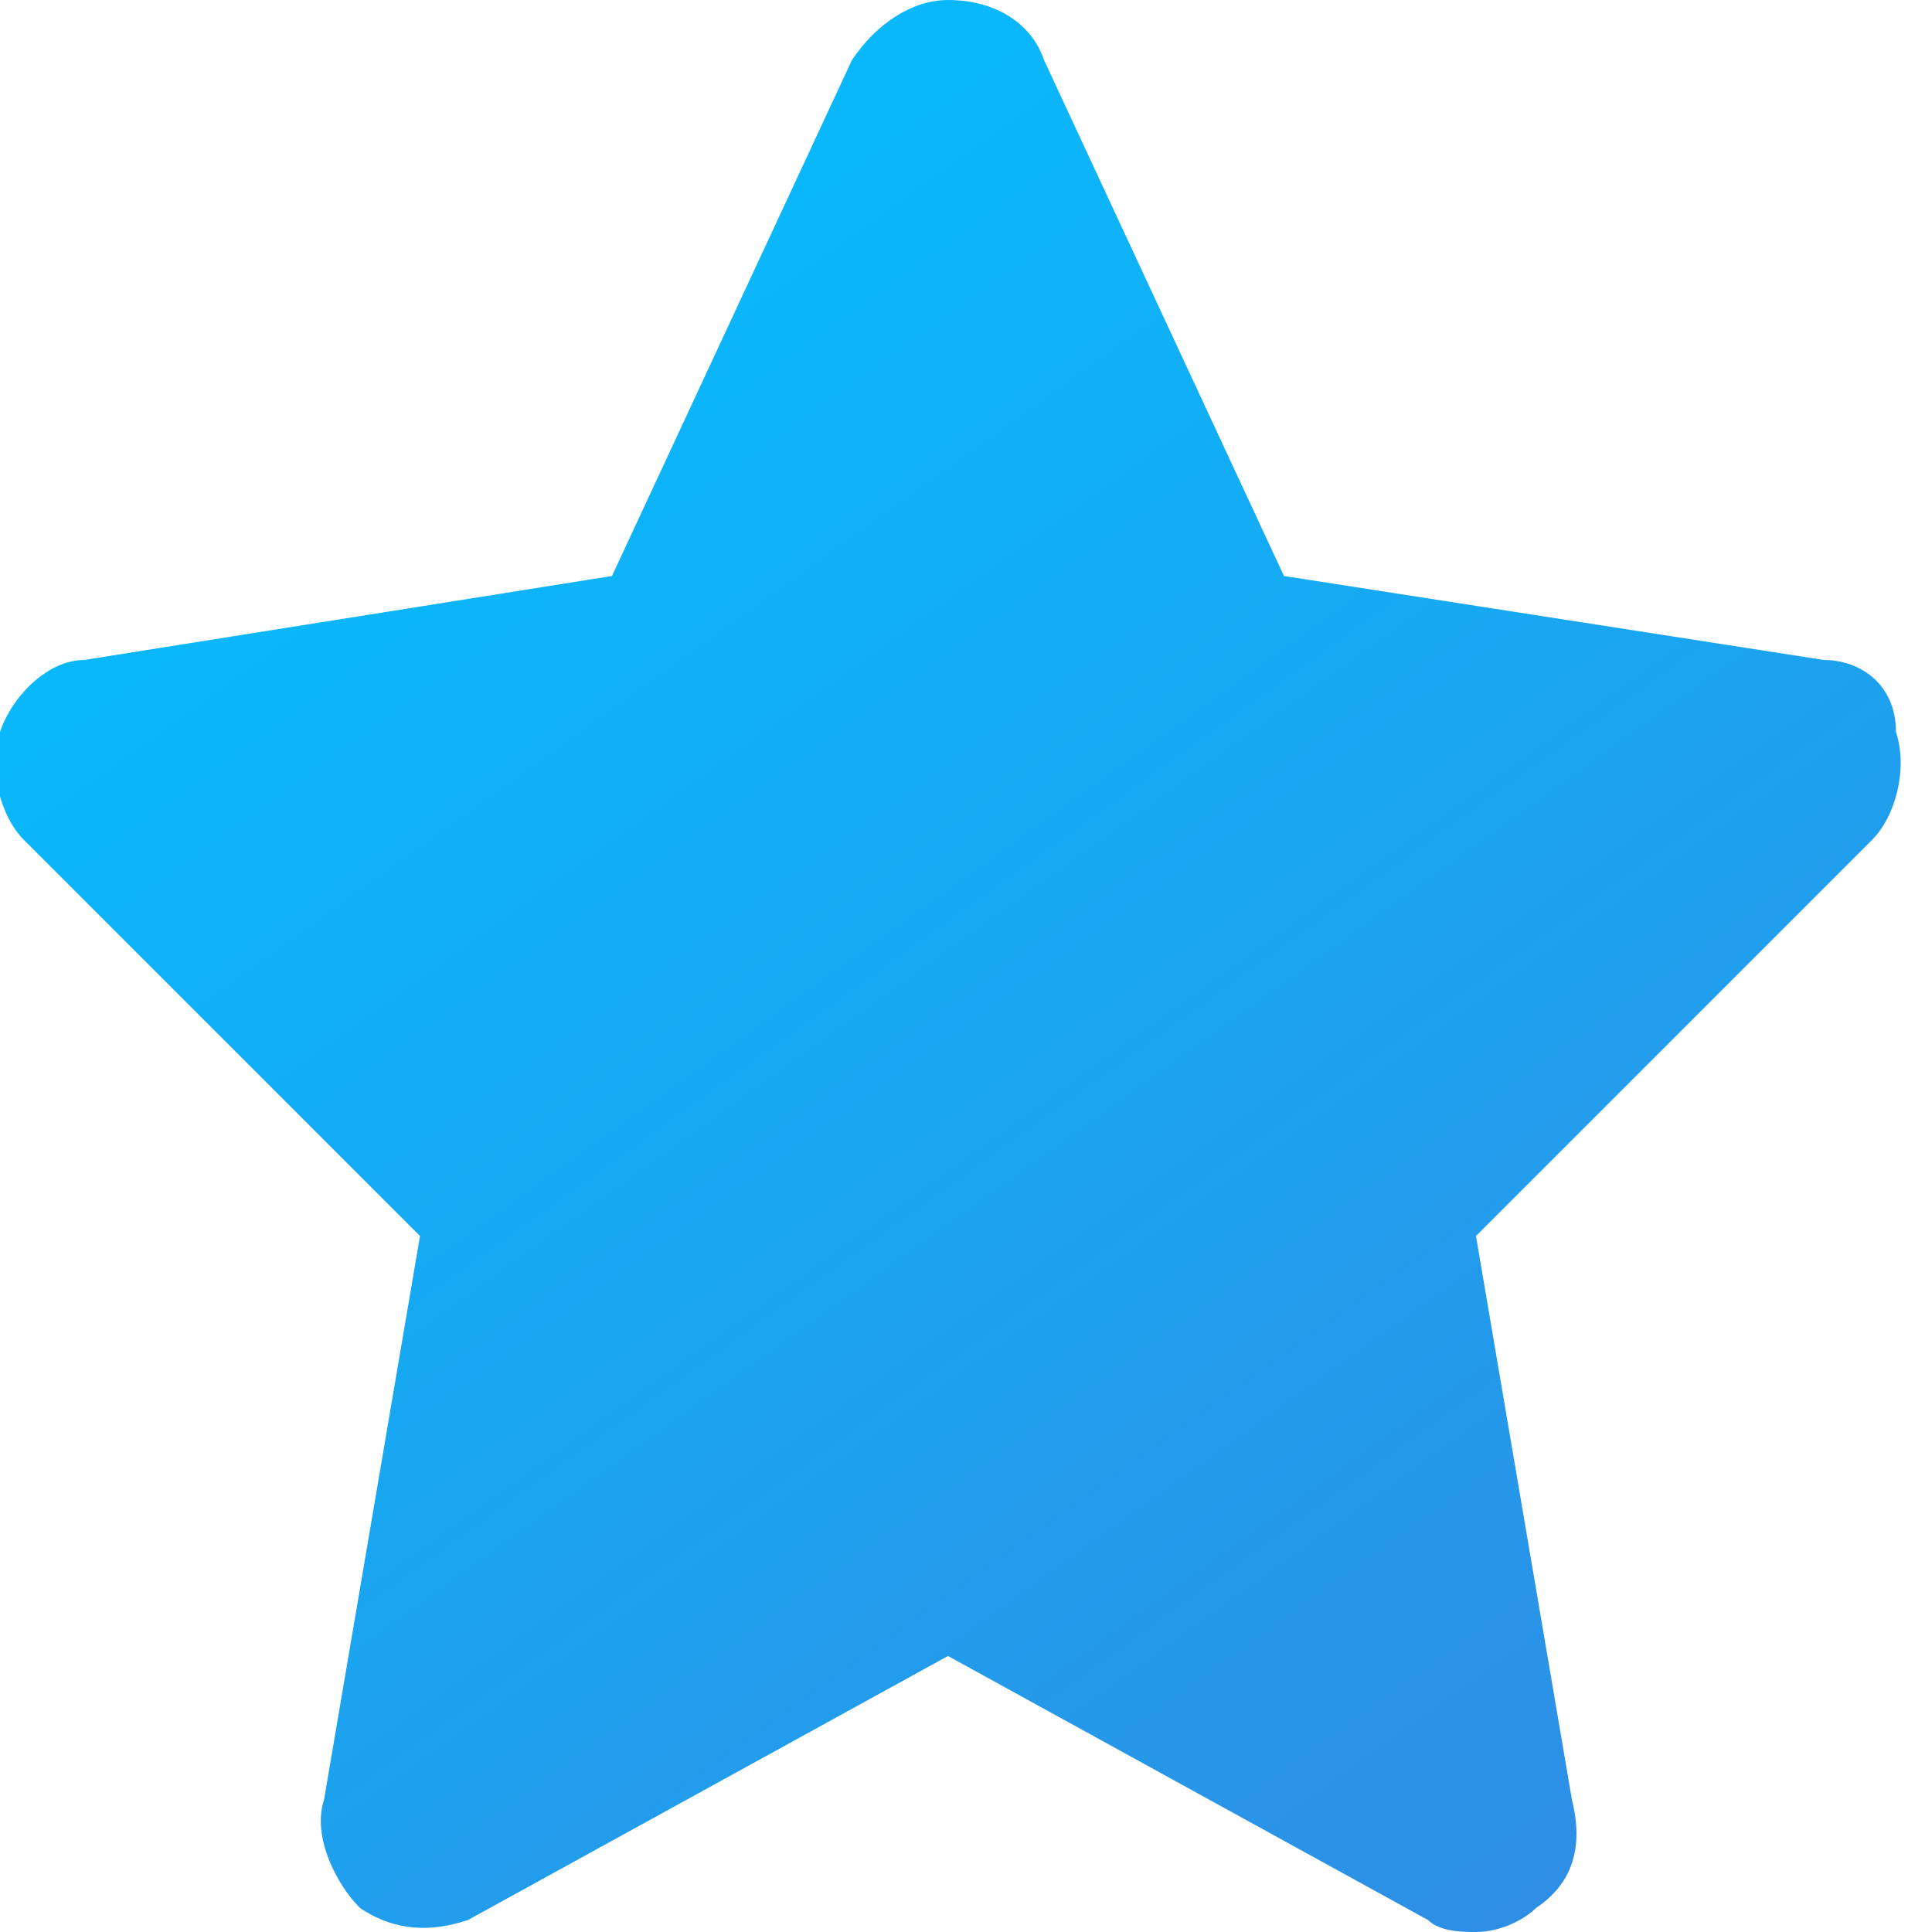
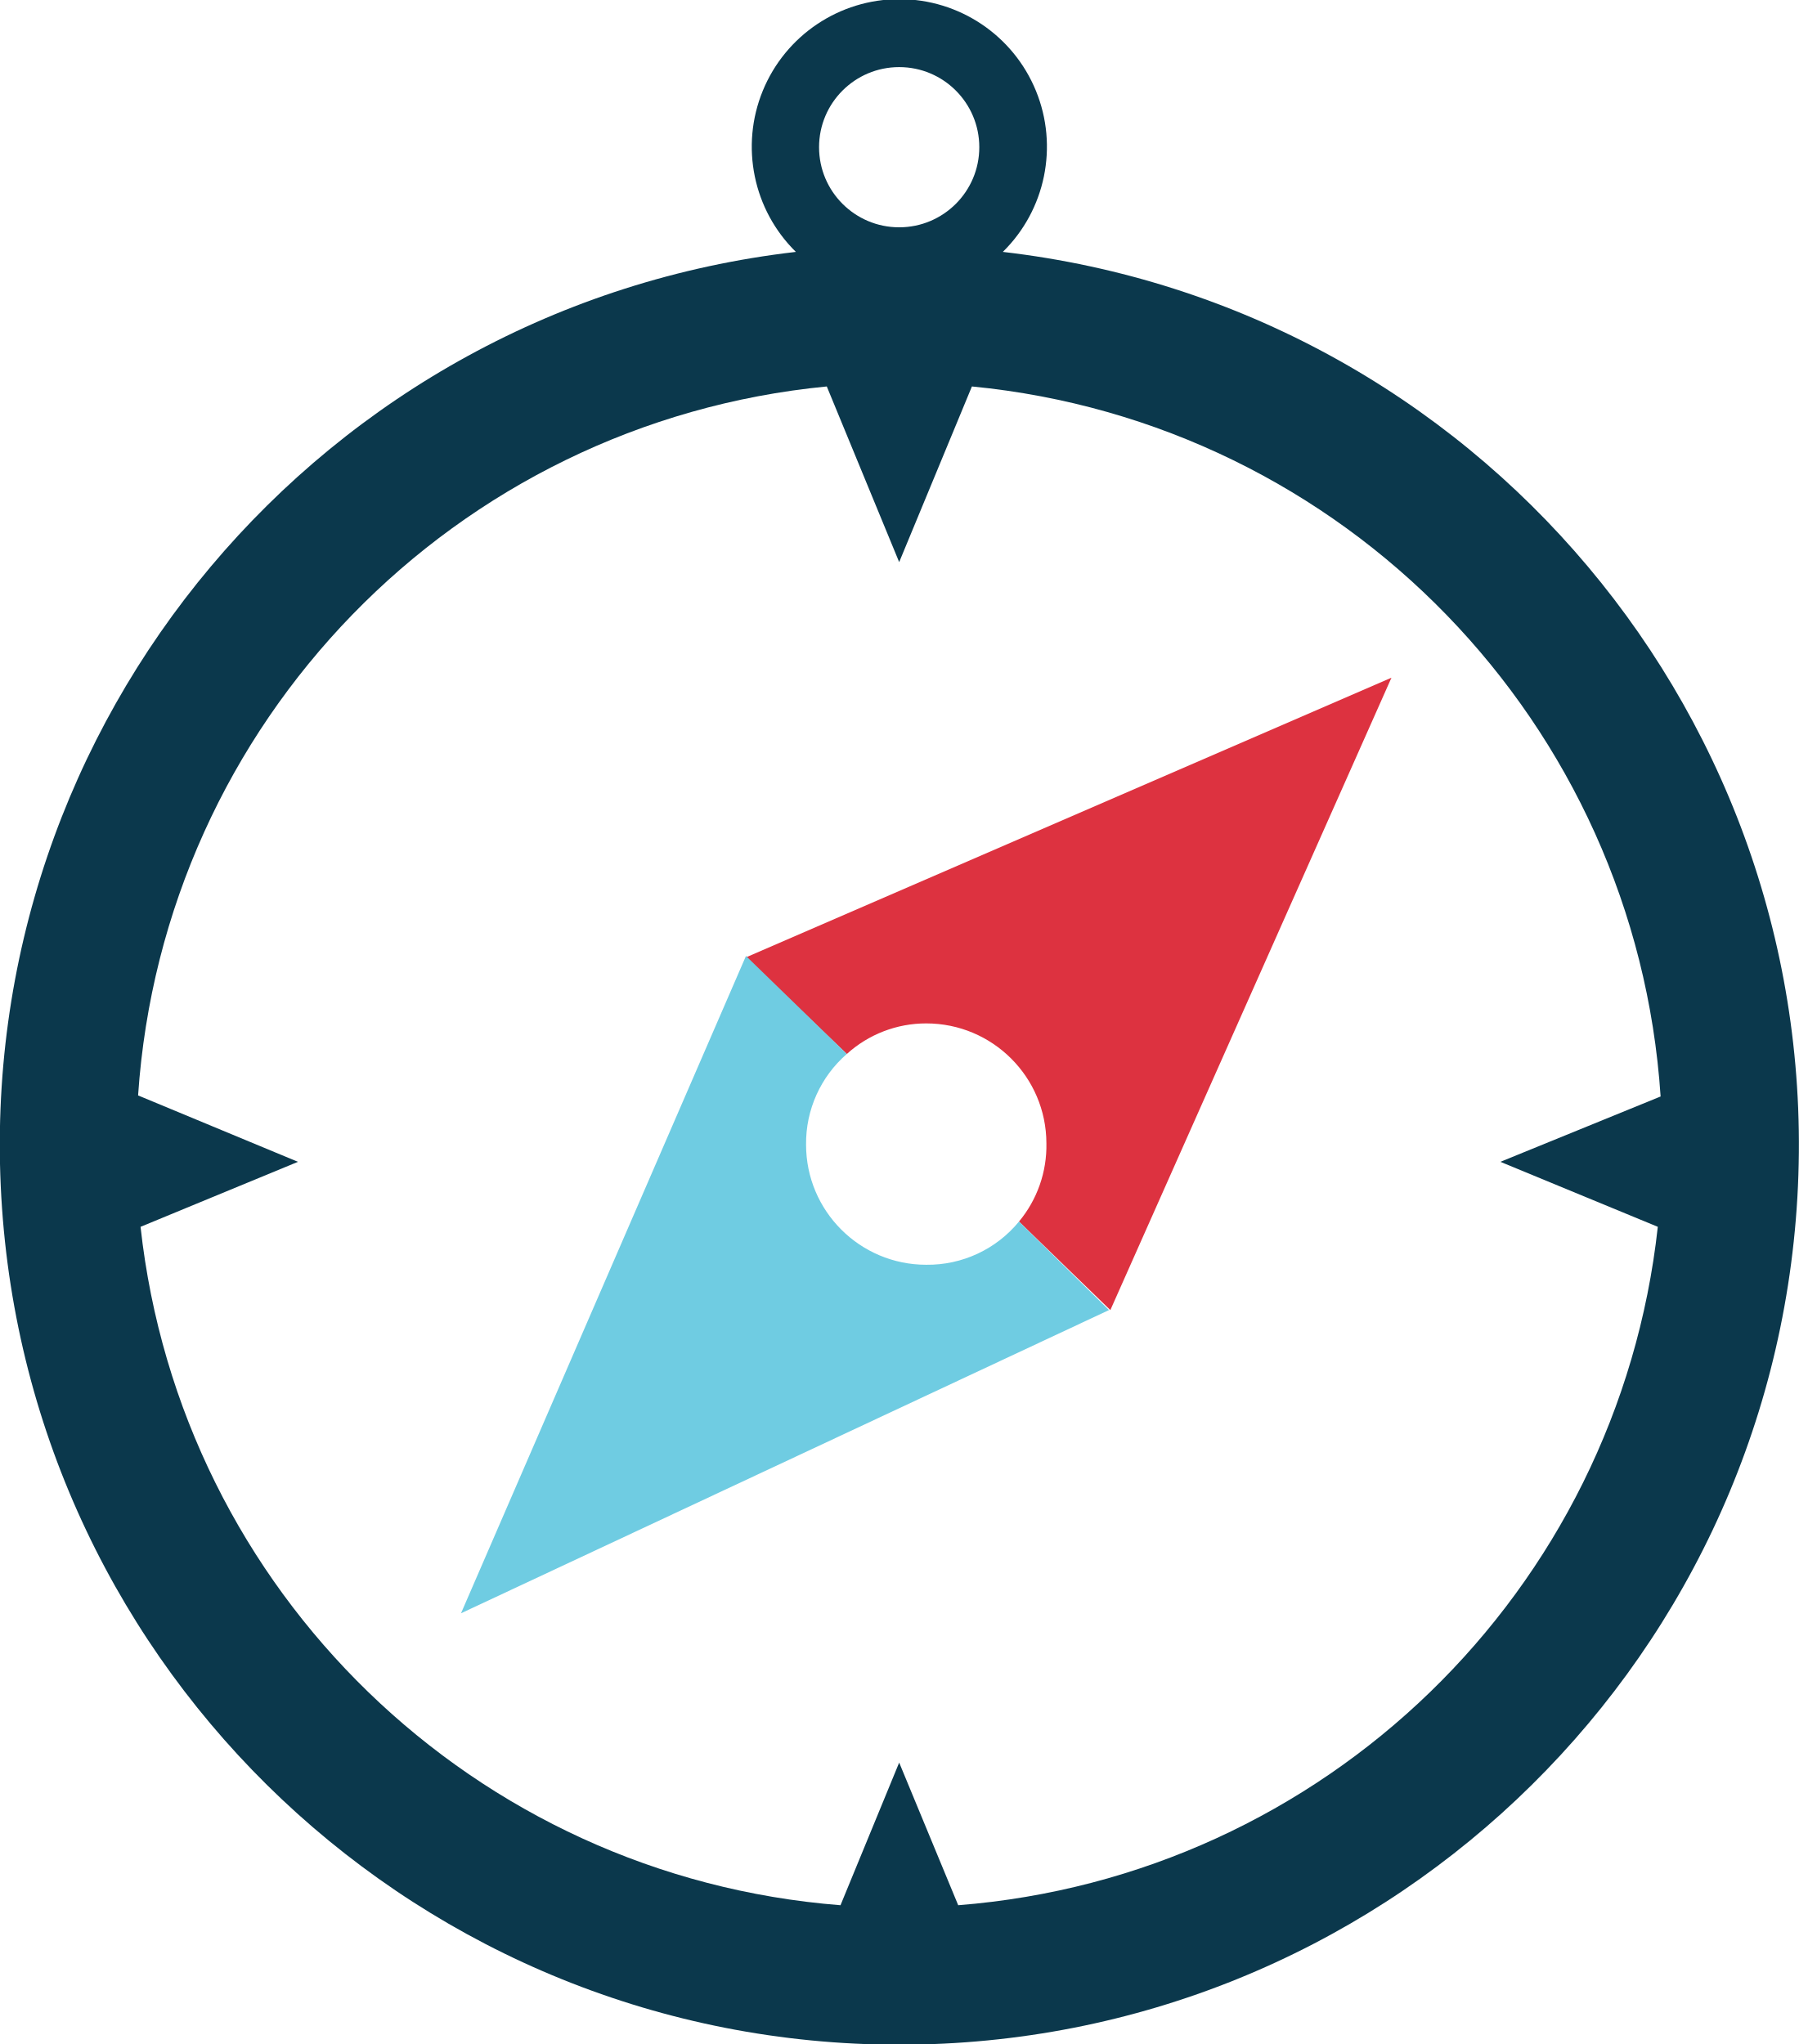
- <svg xmlns="http://www.w3.org/2000/svg" version="1.1" id="Layer_1" x="0px" y="0px" viewBox="0 0 15.9 16.1" style="enable-background:new 0 0 15.9 16.1;" xml:space="preserve">
-   <style type="text/css">
- 	.st0{fill:url(#SVGID_1_);}
- </style>
-   <g>
-     <linearGradient id="SVGID_1_" gradientUnits="userSpaceOnUse" x1="2.405" y1="29.891" x2="13.655" y2="14.224" gradientTransform="matrix(1 0 0 -1 0 31)">
-       <stop offset="0" style="stop-color:#04BEFE" />
-       <stop offset="0.504" style="stop-color:#19A6F1" />
-       <stop offset="1" style="stop-color:#318BE3" />
-     </linearGradient>
-     <path class="st0" d="M15.2,5.5l-4.5-0.7l-2-4.3C8.6,0.2,8.3,0,7.9,0C7.6,0,7.3,0.2,7.1,0.5l-2,4.3L0.7,5.5C0.4,5.5,0.1,5.8,0,6.1   C-0.1,6.4,0,6.8,0.2,7l3.3,3.3L2.7,15c-0.1,0.3,0.1,0.7,0.3,0.9c0.3,0.2,0.6,0.2,0.9,0.1l4-2.2l4,2.2c0.1,0.1,0.3,0.1,0.4,0.1   c0.2,0,0.4-0.1,0.5-0.2c0.3-0.2,0.4-0.5,0.3-0.9l-0.8-4.7L15.6,7c0.2-0.2,0.3-0.6,0.2-0.9C15.8,5.7,15.5,5.5,15.2,5.5z" />
+ <svg xmlns="http://www.w3.org/2000/svg" viewBox="0 0 51.19 58.18">
+   <defs>
+     <style>.cls-1{fill:#dd3240;}.cls-2{fill:#6fcce2;}.cls-3{fill:#0b384c;}</style>
+   </defs>
+   <g id="Layer_2" data-name="Layer 2">
+     <g id="Layer_1-2" data-name="Layer 1">
+       <g id="_Group_" data-name="&lt;Group&gt;">
+         <path id="_Path_" data-name="&lt;Path&gt;" class="cls-1" d="M21.23,27.25,24.1,30a3.36,3.36,0,0,1,2.26-.87,3.42,3.42,0,0,1,3.42,3.41A3.38,3.38,0,0,1,29,34.77l2.6,2.52,8-18Z" />
+         <path id="_Path_2" data-name="&lt;Path&gt;" class="cls-2" d="M26.36,36a3.42,3.42,0,0,1-3.42-3.42A3.37,3.37,0,0,1,24.1,30l-2.87-2.79L13.12,45.92l18.44-8.63L29,34.77A3.36,3.36,0,0,1,26.36,36Z" />
+       </g>
+       <path id="_Compound_Path_" data-name="&lt;Compound Path&gt;" class="cls-3" d="M28.54,7.17a4.2,4.2,0,1,0-5.89,0,25.6,25.6,0,1,0,5.89,0ZM25.59,1.91a2.28,2.28,0,1,1-2.28,2.28A2.28,2.28,0,0,1,25.59,1.91Zm1.68,52.32-1.68-4.06-1.67,4.06A21.75,21.75,0,0,1,4,34.92l4.48-1.85L3.93,31.18A21.75,21.75,0,0,1,23.53,11l2.06,5,2.07-5a21.75,21.75,0,0,1,19.6,20.21L42.7,33.07l4.48,1.85A21.75,21.75,0,0,1,27.27,54.23Z" />
+     </g>
  </g>
</svg>
